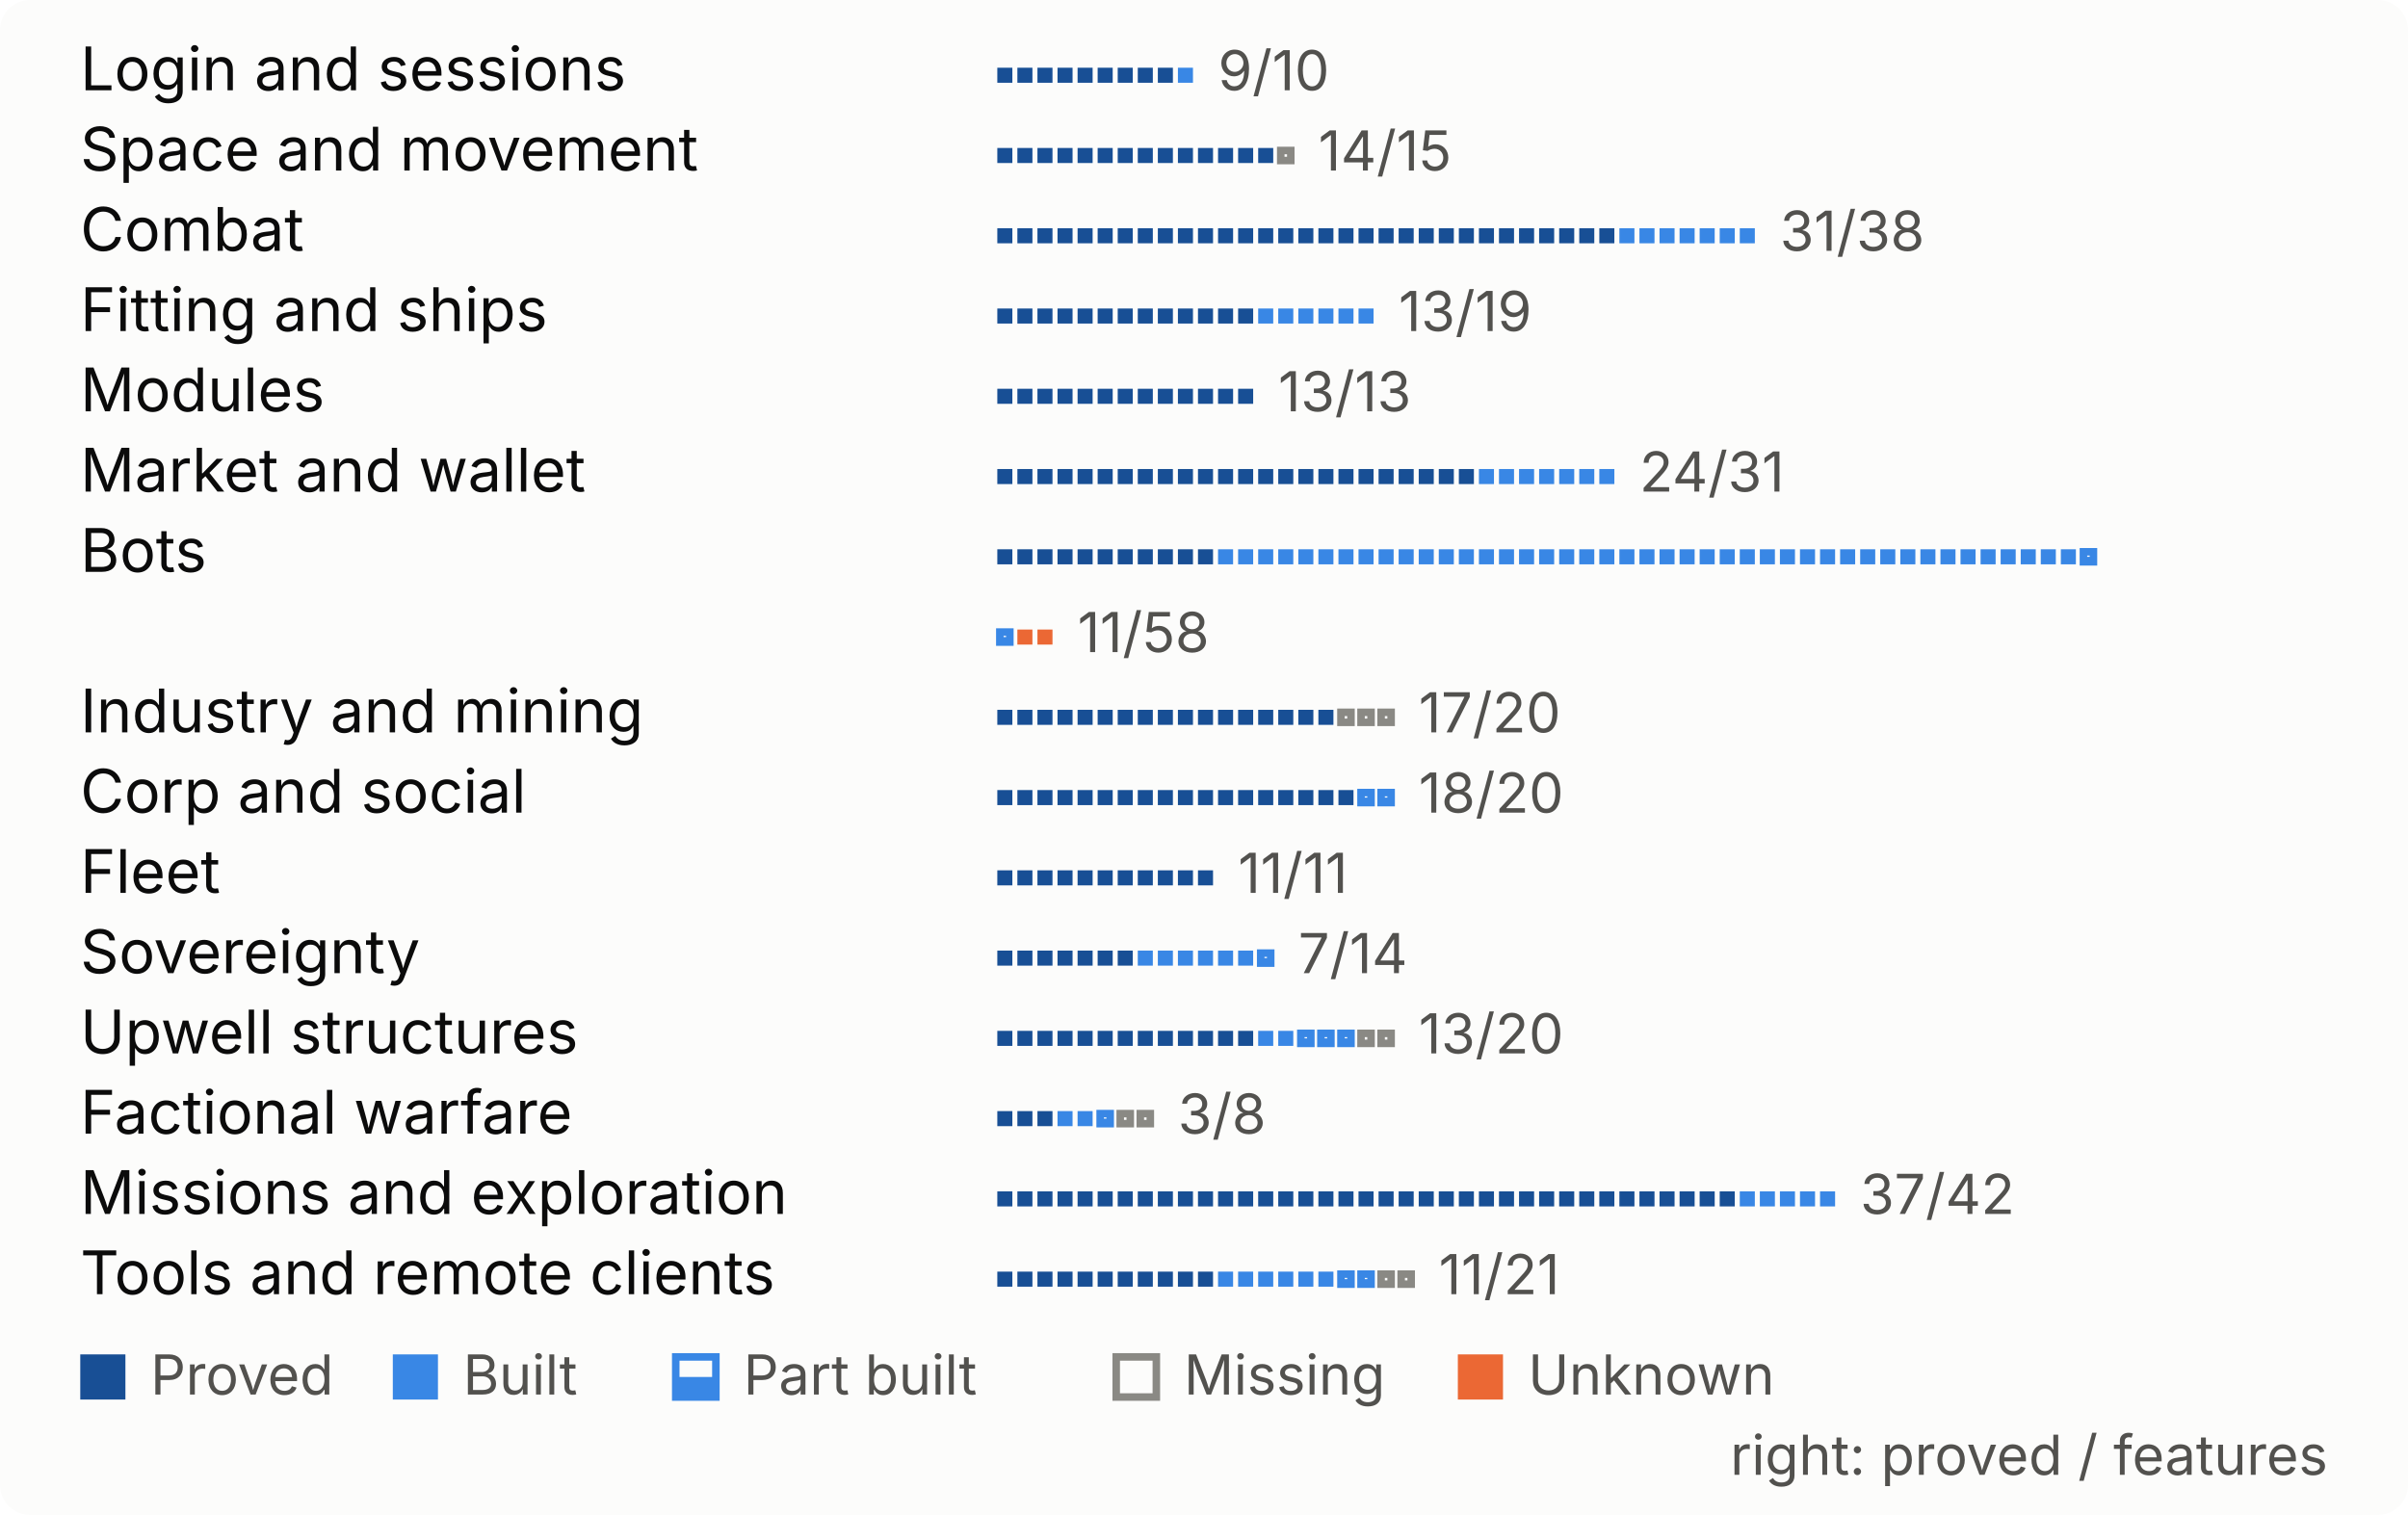
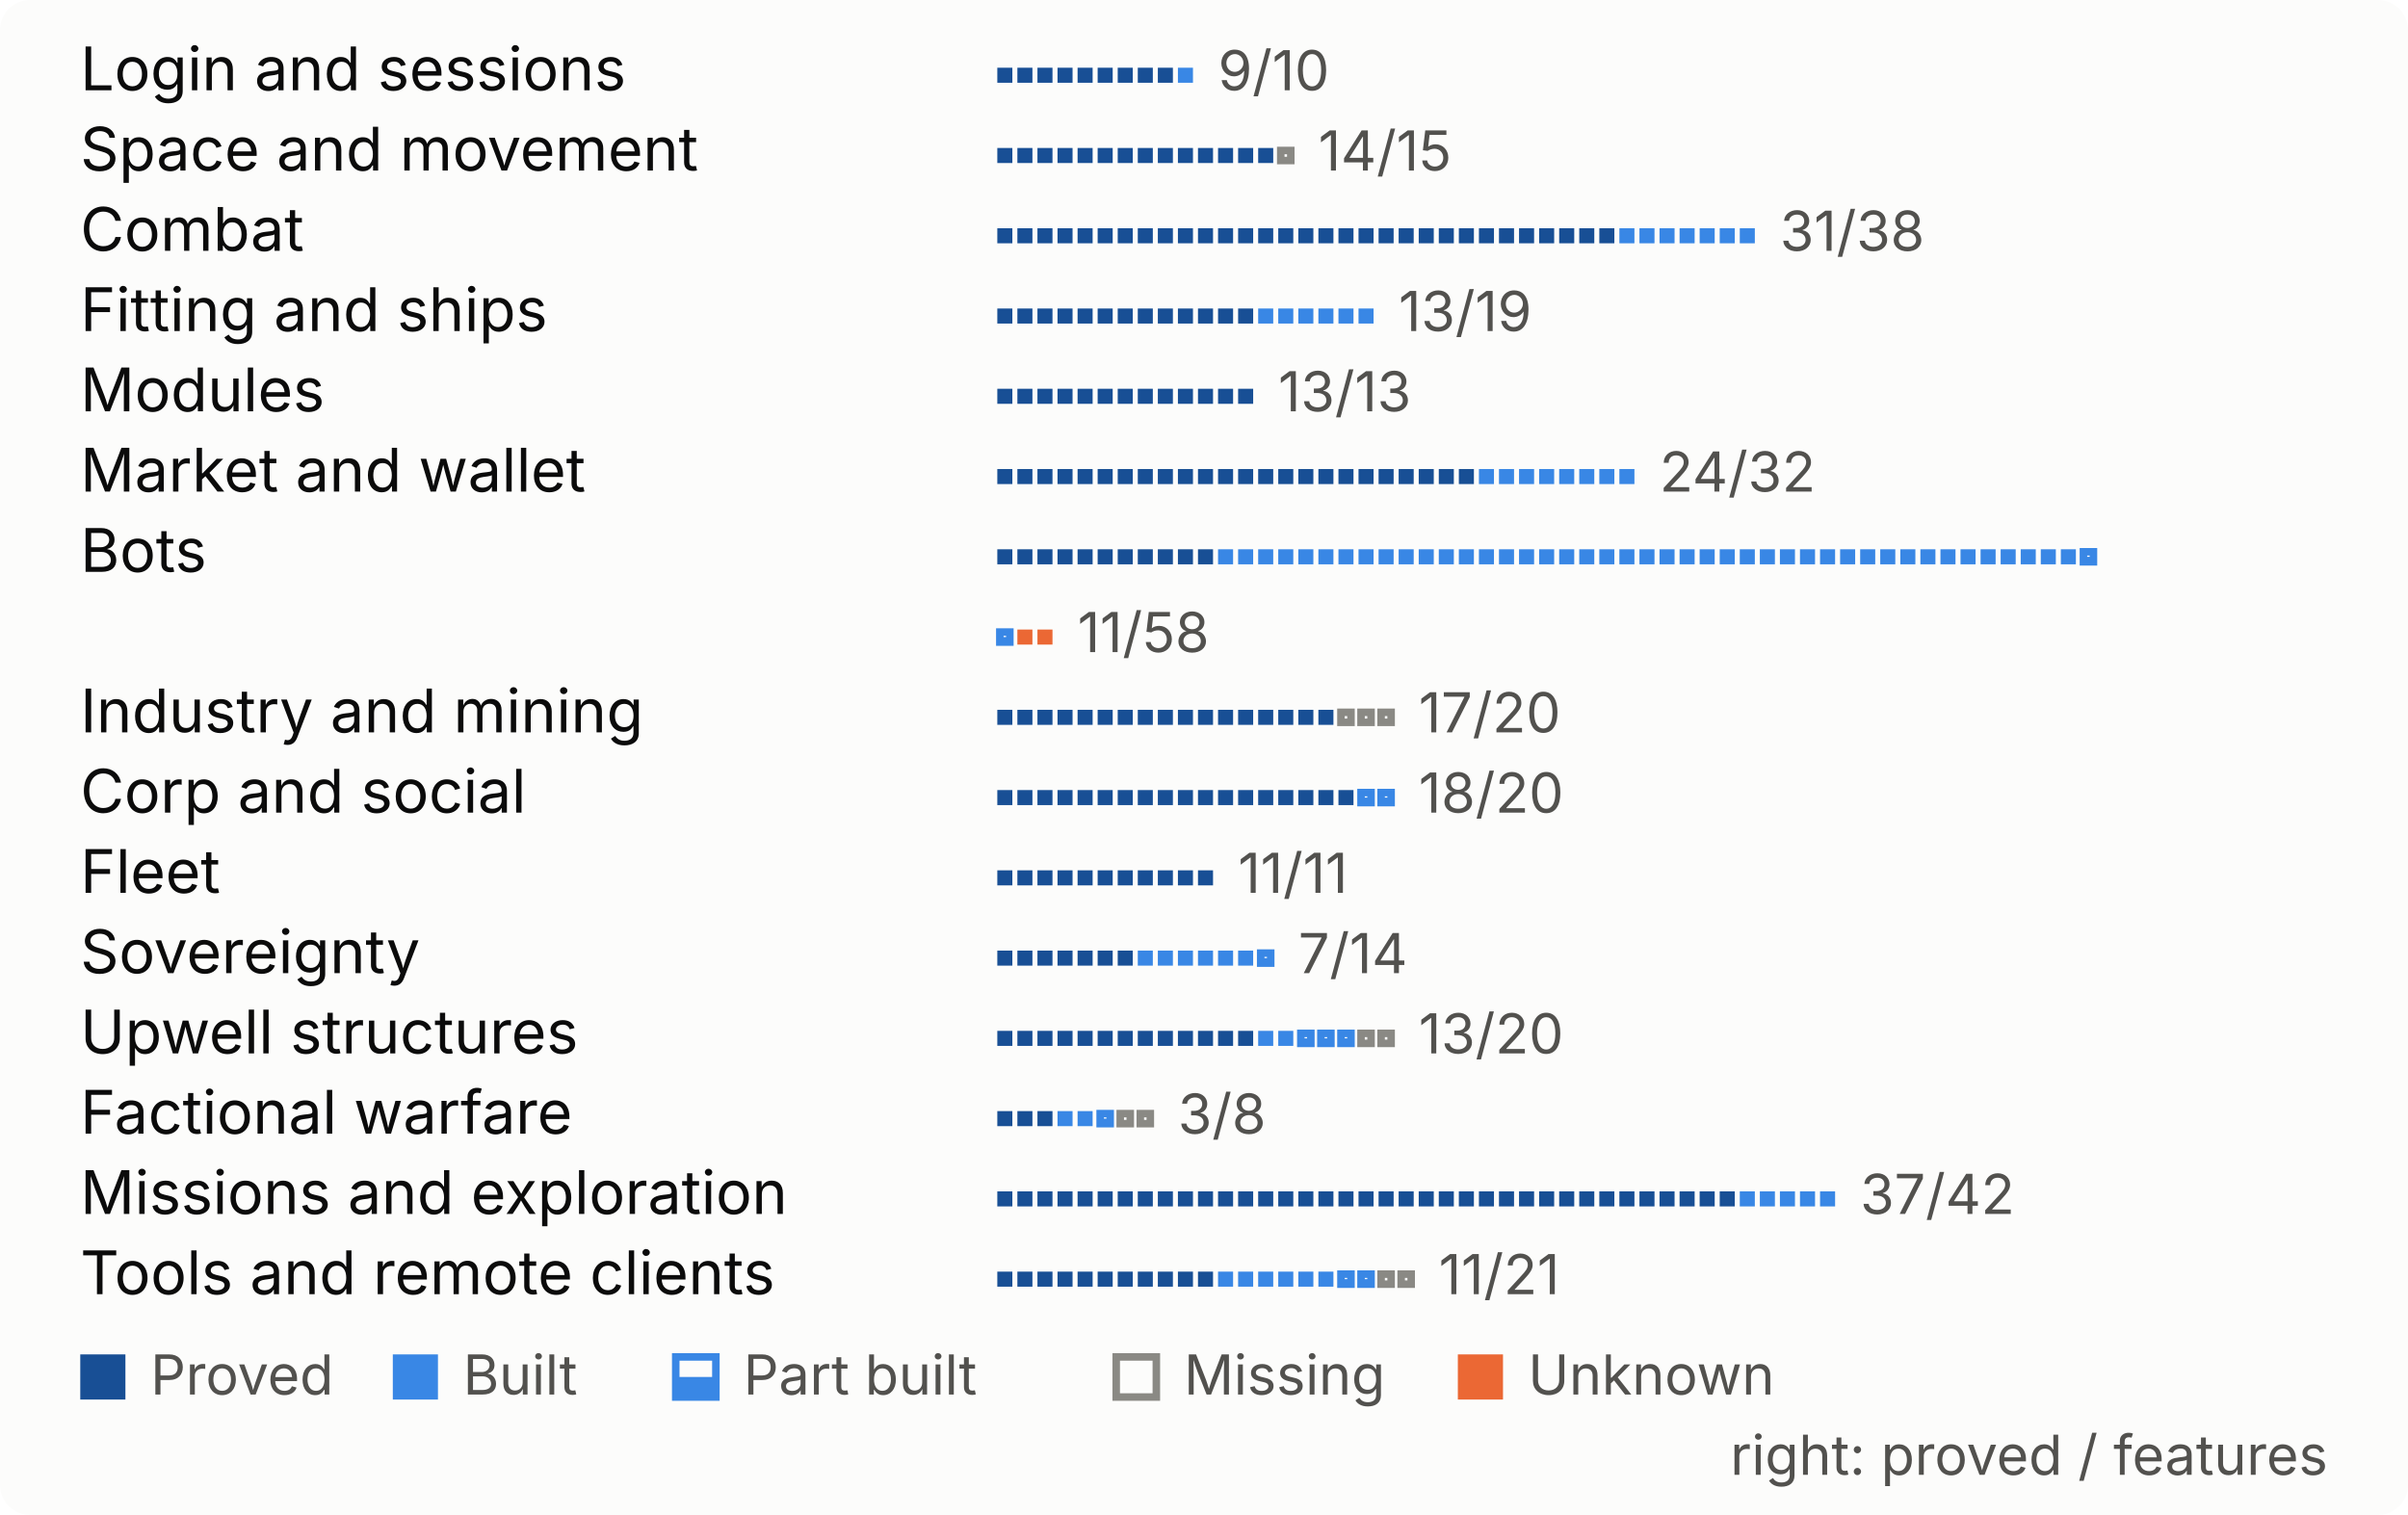
<svg xmlns="http://www.w3.org/2000/svg" width="480" height="302" viewBox="0 0 480 302" role="img" aria-label="Progress by system, one mark per feature">
  <style>
.bg{fill:#fcfcfb}.t{fill:#0b0b0b}.s{fill:#52514e}.rule{fill:#e1e0d9}
.proved{fill:#184f95}.built{fill:#3987e5}.unknown{fill:#eb6834}
.part-o{fill:none;stroke:#3987e5;stroke-width:1.5}.part-f{fill:#3987e5}
.missing{fill:none;stroke:#8a8984;stroke-width:1.5}
.pass{fill:#184f95}.fail{fill:#eb6834}.none{fill:none;stroke:#8a8984;stroke-width:1.5}
@media (prefers-color-scheme:dark){
.bg{fill:#1a1a19}.t{fill:#f0efec}.s{fill:#c3c2b7}.rule{fill:#383835}
.proved{fill:#86b6ef}.built{fill:#3987e5}.unknown{fill:#d95926}
.part-o{stroke:#3987e5}.part-f{fill:#3987e5}
.missing{stroke:#8d8c85}
.pass{fill:#86b6ef}.fail{fill:#d95926}.none{stroke:#8d8c85}
}
text{font-family:system-ui,-apple-system,"Segoe UI",sans-serif;font-size:12px}
.big{font-size:26px;font-weight:600}.b{font-weight:600}.xs{font-size:11px}
</style>
  <rect width="480" height="302" rx="6" class="bg" />
  <text x="16.0" y="18.0" class="t">Login and sessions</text>
  <rect x="198.8" y="13.5" width="3" height="3" class="proved" />
  <rect x="202.8" y="13.5" width="3" height="3" class="proved" />
  <rect x="206.8" y="13.5" width="3" height="3" class="proved" />
  <rect x="210.8" y="13.5" width="3" height="3" class="proved" />
  <rect x="214.8" y="13.5" width="3" height="3" class="proved" />
  <rect x="218.8" y="13.5" width="3" height="3" class="proved" />
  <rect x="222.8" y="13.5" width="3" height="3" class="proved" />
  <rect x="226.8" y="13.5" width="3" height="3" class="proved" />
  <rect x="230.8" y="13.5" width="3" height="3" class="proved" />
  <rect x="234.8" y="13.5" width="3" height="3" class="built" />
  <text x="242.8" y="18.0" class="s xs">9/10</text>
  <text x="16.0" y="34.0" class="t">Space and movement</text>
  <rect x="198.8" y="29.5" width="3" height="3" class="proved" />
  <rect x="202.8" y="29.5" width="3" height="3" class="proved" />
  <rect x="206.8" y="29.5" width="3" height="3" class="proved" />
  <rect x="210.8" y="29.5" width="3" height="3" class="proved" />
  <rect x="214.8" y="29.5" width="3" height="3" class="proved" />
  <rect x="218.8" y="29.5" width="3" height="3" class="proved" />
  <rect x="222.8" y="29.5" width="3" height="3" class="proved" />
  <rect x="226.8" y="29.5" width="3" height="3" class="proved" />
  <rect x="230.8" y="29.5" width="3" height="3" class="proved" />
  <rect x="234.8" y="29.5" width="3" height="3" class="proved" />
  <rect x="238.8" y="29.5" width="3" height="3" class="proved" />
  <rect x="242.8" y="29.5" width="3" height="3" class="proved" />
  <rect x="246.8" y="29.5" width="3" height="3" class="proved" />
  <rect x="250.8" y="29.5" width="3" height="3" class="proved" />
  <rect x="255.3" y="30.0" width="2" height="2" fill="none" class="missing" />
  <text x="262.8" y="34.0" class="s xs">14/15</text>
  <text x="16.0" y="50.0" class="t">Combat</text>
  <rect x="198.8" y="45.5" width="3" height="3" class="proved" />
  <rect x="202.8" y="45.5" width="3" height="3" class="proved" />
  <rect x="206.8" y="45.5" width="3" height="3" class="proved" />
  <rect x="210.8" y="45.5" width="3" height="3" class="proved" />
  <rect x="214.8" y="45.5" width="3" height="3" class="proved" />
  <rect x="218.8" y="45.5" width="3" height="3" class="proved" />
  <rect x="222.8" y="45.5" width="3" height="3" class="proved" />
  <rect x="226.8" y="45.5" width="3" height="3" class="proved" />
  <rect x="230.8" y="45.5" width="3" height="3" class="proved" />
  <rect x="234.8" y="45.5" width="3" height="3" class="proved" />
  <rect x="238.8" y="45.5" width="3" height="3" class="proved" />
  <rect x="242.8" y="45.5" width="3" height="3" class="proved" />
  <rect x="246.8" y="45.5" width="3" height="3" class="proved" />
  <rect x="250.8" y="45.5" width="3" height="3" class="proved" />
  <rect x="254.8" y="45.5" width="3" height="3" class="proved" />
  <rect x="258.8" y="45.5" width="3" height="3" class="proved" />
  <rect x="262.8" y="45.5" width="3" height="3" class="proved" />
  <rect x="266.8" y="45.5" width="3" height="3" class="proved" />
  <rect x="270.8" y="45.5" width="3" height="3" class="proved" />
  <rect x="274.8" y="45.5" width="3" height="3" class="proved" />
  <rect x="278.8" y="45.5" width="3" height="3" class="proved" />
  <rect x="282.8" y="45.5" width="3" height="3" class="proved" />
  <rect x="286.8" y="45.5" width="3" height="3" class="proved" />
  <rect x="290.8" y="45.5" width="3" height="3" class="proved" />
  <rect x="294.8" y="45.5" width="3" height="3" class="proved" />
  <rect x="298.8" y="45.5" width="3" height="3" class="proved" />
  <rect x="302.8" y="45.5" width="3" height="3" class="proved" />
  <rect x="306.8" y="45.5" width="3" height="3" class="proved" />
  <rect x="310.8" y="45.5" width="3" height="3" class="proved" />
  <rect x="314.8" y="45.5" width="3" height="3" class="proved" />
  <rect x="318.8" y="45.5" width="3" height="3" class="proved" />
  <rect x="322.8" y="45.5" width="3" height="3" class="built" />
  <rect x="326.8" y="45.5" width="3" height="3" class="built" />
  <rect x="330.8" y="45.5" width="3" height="3" class="built" />
  <rect x="334.8" y="45.5" width="3" height="3" class="built" />
  <rect x="338.8" y="45.5" width="3" height="3" class="built" />
  <rect x="342.8" y="45.5" width="3" height="3" class="built" />
  <rect x="346.8" y="45.5" width="3" height="3" class="built" />
  <text x="354.8" y="50.0" class="s xs">31/38</text>
  <text x="16.0" y="66.0" class="t">Fitting and ships</text>
  <rect x="198.8" y="61.5" width="3" height="3" class="proved" />
  <rect x="202.8" y="61.5" width="3" height="3" class="proved" />
  <rect x="206.8" y="61.5" width="3" height="3" class="proved" />
  <rect x="210.8" y="61.5" width="3" height="3" class="proved" />
  <rect x="214.8" y="61.5" width="3" height="3" class="proved" />
  <rect x="218.8" y="61.5" width="3" height="3" class="proved" />
  <rect x="222.8" y="61.5" width="3" height="3" class="proved" />
  <rect x="226.8" y="61.5" width="3" height="3" class="proved" />
  <rect x="230.8" y="61.5" width="3" height="3" class="proved" />
  <rect x="234.8" y="61.5" width="3" height="3" class="proved" />
  <rect x="238.8" y="61.5" width="3" height="3" class="proved" />
  <rect x="242.8" y="61.5" width="3" height="3" class="proved" />
  <rect x="246.8" y="61.5" width="3" height="3" class="proved" />
  <rect x="250.8" y="61.5" width="3" height="3" class="built" />
  <rect x="254.8" y="61.5" width="3" height="3" class="built" />
  <rect x="258.8" y="61.5" width="3" height="3" class="built" />
  <rect x="262.8" y="61.5" width="3" height="3" class="built" />
  <rect x="266.8" y="61.5" width="3" height="3" class="built" />
  <rect x="270.8" y="61.5" width="3" height="3" class="built" />
  <text x="278.8" y="66.0" class="s xs">13/19</text>
  <text x="16.0" y="82.0" class="t">Modules</text>
  <rect x="198.8" y="77.5" width="3" height="3" class="proved" />
  <rect x="202.8" y="77.5" width="3" height="3" class="proved" />
  <rect x="206.8" y="77.5" width="3" height="3" class="proved" />
  <rect x="210.8" y="77.5" width="3" height="3" class="proved" />
  <rect x="214.8" y="77.5" width="3" height="3" class="proved" />
  <rect x="218.8" y="77.5" width="3" height="3" class="proved" />
  <rect x="222.8" y="77.5" width="3" height="3" class="proved" />
  <rect x="226.8" y="77.5" width="3" height="3" class="proved" />
  <rect x="230.8" y="77.5" width="3" height="3" class="proved" />
  <rect x="234.8" y="77.5" width="3" height="3" class="proved" />
  <rect x="238.8" y="77.5" width="3" height="3" class="proved" />
  <rect x="242.8" y="77.5" width="3" height="3" class="proved" />
  <rect x="246.8" y="77.5" width="3" height="3" class="proved" />
  <text x="254.8" y="82.0" class="s xs">13/13</text>
  <text x="16.0" y="98.0" class="t">Market and wallet</text>
  <rect x="198.8" y="93.5" width="3" height="3" class="proved" />
  <rect x="202.8" y="93.5" width="3" height="3" class="proved" />
  <rect x="206.8" y="93.5" width="3" height="3" class="proved" />
  <rect x="210.8" y="93.5" width="3" height="3" class="proved" />
  <rect x="214.8" y="93.5" width="3" height="3" class="proved" />
  <rect x="218.8" y="93.5" width="3" height="3" class="proved" />
  <rect x="222.8" y="93.5" width="3" height="3" class="proved" />
  <rect x="226.8" y="93.5" width="3" height="3" class="proved" />
  <rect x="230.8" y="93.5" width="3" height="3" class="proved" />
  <rect x="234.8" y="93.5" width="3" height="3" class="proved" />
  <rect x="238.8" y="93.5" width="3" height="3" class="proved" />
  <rect x="242.8" y="93.5" width="3" height="3" class="proved" />
  <rect x="246.8" y="93.5" width="3" height="3" class="proved" />
  <rect x="250.8" y="93.5" width="3" height="3" class="proved" />
  <rect x="254.8" y="93.5" width="3" height="3" class="proved" />
  <rect x="258.8" y="93.5" width="3" height="3" class="proved" />
  <rect x="262.8" y="93.5" width="3" height="3" class="proved" />
  <rect x="266.8" y="93.5" width="3" height="3" class="proved" />
  <rect x="270.8" y="93.5" width="3" height="3" class="proved" />
  <rect x="274.8" y="93.5" width="3" height="3" class="proved" />
  <rect x="278.8" y="93.5" width="3" height="3" class="proved" />
  <rect x="282.8" y="93.5" width="3" height="3" class="proved" />
  <rect x="286.8" y="93.5" width="3" height="3" class="proved" />
  <rect x="290.8" y="93.5" width="3" height="3" class="proved" />
  <rect x="294.8" y="93.5" width="3" height="3" class="built" />
  <rect x="298.8" y="93.5" width="3" height="3" class="built" />
  <rect x="302.8" y="93.5" width="3" height="3" class="built" />
  <rect x="306.8" y="93.5" width="3" height="3" class="built" />
  <rect x="310.8" y="93.5" width="3" height="3" class="built" />
  <rect x="314.8" y="93.5" width="3" height="3" class="built" />
  <rect x="318.8" y="93.5" width="3" height="3" class="built" />
-   <text x="326.8" y="98.0" class="s xs">24/31</text>
+   <rect x="322.8" y="93.5" width="3" height="3" class="built" />
+   <text x="330.8" y="98.0" class="s xs">24/32</text>
  <text x="16.0" y="114.0" class="t">Bots</text>
  <rect x="198.8" y="109.5" width="3" height="3" class="proved" />
  <rect x="202.8" y="109.5" width="3" height="3" class="proved" />
  <rect x="206.8" y="109.5" width="3" height="3" class="proved" />
  <rect x="210.8" y="109.5" width="3" height="3" class="proved" />
  <rect x="214.8" y="109.5" width="3" height="3" class="proved" />
  <rect x="218.8" y="109.5" width="3" height="3" class="proved" />
  <rect x="222.8" y="109.5" width="3" height="3" class="proved" />
  <rect x="226.8" y="109.5" width="3" height="3" class="proved" />
  <rect x="230.8" y="109.5" width="3" height="3" class="proved" />
  <rect x="234.8" y="109.5" width="3" height="3" class="proved" />
  <rect x="238.8" y="109.5" width="3" height="3" class="proved" />
  <rect x="242.8" y="109.5" width="3" height="3" class="built" />
  <rect x="246.8" y="109.5" width="3" height="3" class="built" />
  <rect x="250.8" y="109.5" width="3" height="3" class="built" />
  <rect x="254.8" y="109.5" width="3" height="3" class="built" />
  <rect x="258.8" y="109.5" width="3" height="3" class="built" />
  <rect x="262.8" y="109.5" width="3" height="3" class="built" />
  <rect x="266.8" y="109.5" width="3" height="3" class="built" />
  <rect x="270.8" y="109.5" width="3" height="3" class="built" />
  <rect x="274.8" y="109.5" width="3" height="3" class="built" />
  <rect x="278.8" y="109.5" width="3" height="3" class="built" />
  <rect x="282.8" y="109.5" width="3" height="3" class="built" />
  <rect x="286.8" y="109.5" width="3" height="3" class="built" />
  <rect x="290.8" y="109.5" width="3" height="3" class="built" />
  <rect x="294.8" y="109.5" width="3" height="3" class="built" />
  <rect x="298.8" y="109.5" width="3" height="3" class="built" />
  <rect x="302.8" y="109.5" width="3" height="3" class="built" />
  <rect x="306.8" y="109.5" width="3" height="3" class="built" />
  <rect x="310.8" y="109.5" width="3" height="3" class="built" />
  <rect x="314.8" y="109.5" width="3" height="3" class="built" />
  <rect x="318.8" y="109.5" width="3" height="3" class="built" />
  <rect x="322.8" y="109.5" width="3" height="3" class="built" />
  <rect x="326.8" y="109.5" width="3" height="3" class="built" />
  <rect x="330.8" y="109.5" width="3" height="3" class="built" />
  <rect x="334.8" y="109.5" width="3" height="3" class="built" />
  <rect x="338.8" y="109.5" width="3" height="3" class="built" />
  <rect x="342.8" y="109.5" width="3" height="3" class="built" />
  <rect x="346.8" y="109.5" width="3" height="3" class="built" />
  <rect x="350.8" y="109.5" width="3" height="3" class="built" />
  <rect x="354.8" y="109.5" width="3" height="3" class="built" />
  <rect x="358.8" y="109.5" width="3" height="3" class="built" />
  <rect x="362.8" y="109.5" width="3" height="3" class="built" />
  <rect x="366.8" y="109.5" width="3" height="3" class="built" />
  <rect x="370.8" y="109.5" width="3" height="3" class="built" />
  <rect x="374.8" y="109.5" width="3" height="3" class="built" />
  <rect x="378.8" y="109.5" width="3" height="3" class="built" />
  <rect x="382.8" y="109.5" width="3" height="3" class="built" />
  <rect x="386.8" y="109.5" width="3" height="3" class="built" />
  <rect x="390.8" y="109.5" width="3" height="3" class="built" />
  <rect x="394.8" y="109.5" width="3" height="3" class="built" />
  <rect x="398.8" y="109.5" width="3" height="3" class="built" />
  <rect x="402.8" y="109.5" width="3" height="3" class="built" />
  <rect x="406.8" y="109.5" width="3" height="3" class="built" />
  <rect x="410.8" y="109.5" width="3" height="3" class="built" />
  <rect x="415.3" y="110.0" width="2" height="2" fill="none" class="part-o" />
  <rect x="414.8" y="111.0" width="3" height="1.5" class="part-f" />
  <rect x="199.3" y="126.0" width="2" height="2" fill="none" class="part-o" />
  <rect x="198.8" y="127.0" width="3" height="1.5" class="part-f" />
  <rect x="202.8" y="125.5" width="3" height="3" class="unknown" />
  <rect x="206.8" y="125.5" width="3" height="3" class="unknown" />
  <text x="214.8" y="130.0" class="s xs">11/58</text>
  <text x="16.0" y="146.0" class="t">Industry and mining</text>
  <rect x="198.8" y="141.5" width="3" height="3" class="proved" />
  <rect x="202.8" y="141.5" width="3" height="3" class="proved" />
  <rect x="206.8" y="141.5" width="3" height="3" class="proved" />
  <rect x="210.8" y="141.5" width="3" height="3" class="proved" />
  <rect x="214.8" y="141.5" width="3" height="3" class="proved" />
  <rect x="218.8" y="141.5" width="3" height="3" class="proved" />
  <rect x="222.8" y="141.5" width="3" height="3" class="proved" />
  <rect x="226.8" y="141.5" width="3" height="3" class="proved" />
  <rect x="230.8" y="141.5" width="3" height="3" class="proved" />
  <rect x="234.8" y="141.5" width="3" height="3" class="proved" />
  <rect x="238.8" y="141.5" width="3" height="3" class="proved" />
  <rect x="242.8" y="141.5" width="3" height="3" class="proved" />
  <rect x="246.8" y="141.5" width="3" height="3" class="proved" />
  <rect x="250.8" y="141.5" width="3" height="3" class="proved" />
  <rect x="254.8" y="141.5" width="3" height="3" class="proved" />
  <rect x="258.8" y="141.5" width="3" height="3" class="proved" />
  <rect x="262.8" y="141.5" width="3" height="3" class="proved" />
  <rect x="267.3" y="142.0" width="2" height="2" fill="none" class="missing" />
  <rect x="271.3" y="142.0" width="2" height="2" fill="none" class="missing" />
  <rect x="275.3" y="142.0" width="2" height="2" fill="none" class="missing" />
  <text x="282.8" y="146.0" class="s xs">17/20</text>
  <text x="16.0" y="162.0" class="t">Corp and social</text>
  <rect x="198.8" y="157.5" width="3" height="3" class="proved" />
  <rect x="202.8" y="157.5" width="3" height="3" class="proved" />
  <rect x="206.8" y="157.5" width="3" height="3" class="proved" />
  <rect x="210.8" y="157.5" width="3" height="3" class="proved" />
  <rect x="214.8" y="157.5" width="3" height="3" class="proved" />
  <rect x="218.8" y="157.5" width="3" height="3" class="proved" />
  <rect x="222.8" y="157.5" width="3" height="3" class="proved" />
  <rect x="226.8" y="157.5" width="3" height="3" class="proved" />
  <rect x="230.8" y="157.5" width="3" height="3" class="proved" />
  <rect x="234.8" y="157.5" width="3" height="3" class="proved" />
  <rect x="238.8" y="157.5" width="3" height="3" class="proved" />
  <rect x="242.8" y="157.5" width="3" height="3" class="proved" />
  <rect x="246.8" y="157.5" width="3" height="3" class="proved" />
  <rect x="250.8" y="157.5" width="3" height="3" class="proved" />
  <rect x="254.8" y="157.5" width="3" height="3" class="proved" />
  <rect x="258.8" y="157.5" width="3" height="3" class="proved" />
  <rect x="262.8" y="157.5" width="3" height="3" class="proved" />
  <rect x="266.8" y="157.5" width="3" height="3" class="proved" />
  <rect x="271.3" y="158.0" width="2" height="2" fill="none" class="part-o" />
  <rect x="270.8" y="159.0" width="3" height="1.5" class="part-f" />
  <rect x="275.3" y="158.0" width="2" height="2" fill="none" class="part-o" />
  <rect x="274.8" y="159.0" width="3" height="1.5" class="part-f" />
  <text x="282.8" y="162.0" class="s xs">18/20</text>
  <text x="16.0" y="178.0" class="t">Fleet</text>
  <rect x="198.8" y="173.5" width="3" height="3" class="proved" />
  <rect x="202.8" y="173.5" width="3" height="3" class="proved" />
  <rect x="206.8" y="173.5" width="3" height="3" class="proved" />
  <rect x="210.8" y="173.5" width="3" height="3" class="proved" />
  <rect x="214.8" y="173.5" width="3" height="3" class="proved" />
  <rect x="218.8" y="173.5" width="3" height="3" class="proved" />
  <rect x="222.8" y="173.5" width="3" height="3" class="proved" />
  <rect x="226.8" y="173.5" width="3" height="3" class="proved" />
  <rect x="230.8" y="173.5" width="3" height="3" class="proved" />
  <rect x="234.8" y="173.5" width="3" height="3" class="proved" />
  <rect x="238.8" y="173.5" width="3" height="3" class="proved" />
  <text x="246.8" y="178.0" class="s xs">11/11</text>
  <text x="16.0" y="194.0" class="t">Sovereignty</text>
  <rect x="198.8" y="189.5" width="3" height="3" class="proved" />
  <rect x="202.8" y="189.5" width="3" height="3" class="proved" />
  <rect x="206.8" y="189.5" width="3" height="3" class="proved" />
  <rect x="210.8" y="189.5" width="3" height="3" class="proved" />
  <rect x="214.8" y="189.5" width="3" height="3" class="proved" />
  <rect x="218.8" y="189.5" width="3" height="3" class="proved" />
  <rect x="222.8" y="189.5" width="3" height="3" class="proved" />
  <rect x="226.8" y="189.5" width="3" height="3" class="built" />
  <rect x="230.8" y="189.5" width="3" height="3" class="built" />
  <rect x="234.8" y="189.5" width="3" height="3" class="built" />
  <rect x="238.8" y="189.5" width="3" height="3" class="built" />
  <rect x="242.8" y="189.5" width="3" height="3" class="built" />
  <rect x="246.8" y="189.5" width="3" height="3" class="built" />
  <rect x="251.3" y="190.0" width="2" height="2" fill="none" class="part-o" />
  <rect x="250.8" y="191.0" width="3" height="1.5" class="part-f" />
  <text x="258.8" y="194.0" class="s xs">7/14</text>
  <text x="16.0" y="210.0" class="t">Upwell structures</text>
  <rect x="198.8" y="205.5" width="3" height="3" class="proved" />
  <rect x="202.8" y="205.5" width="3" height="3" class="proved" />
  <rect x="206.8" y="205.5" width="3" height="3" class="proved" />
  <rect x="210.8" y="205.5" width="3" height="3" class="proved" />
  <rect x="214.8" y="205.5" width="3" height="3" class="proved" />
  <rect x="218.8" y="205.5" width="3" height="3" class="proved" />
  <rect x="222.8" y="205.5" width="3" height="3" class="proved" />
  <rect x="226.8" y="205.5" width="3" height="3" class="proved" />
  <rect x="230.8" y="205.5" width="3" height="3" class="proved" />
  <rect x="234.8" y="205.5" width="3" height="3" class="proved" />
  <rect x="238.8" y="205.5" width="3" height="3" class="proved" />
  <rect x="242.8" y="205.5" width="3" height="3" class="proved" />
  <rect x="246.8" y="205.5" width="3" height="3" class="proved" />
  <rect x="250.8" y="205.5" width="3" height="3" class="built" />
  <rect x="254.8" y="205.5" width="3" height="3" class="built" />
  <rect x="259.3" y="206.0" width="2" height="2" fill="none" class="part-o" />
  <rect x="258.8" y="207.0" width="3" height="1.5" class="part-f" />
  <rect x="263.3" y="206.0" width="2" height="2" fill="none" class="part-o" />
  <rect x="262.8" y="207.0" width="3" height="1.5" class="part-f" />
  <rect x="267.3" y="206.0" width="2" height="2" fill="none" class="part-o" />
  <rect x="266.8" y="207.0" width="3" height="1.5" class="part-f" />
  <rect x="271.3" y="206.0" width="2" height="2" fill="none" class="missing" />
  <rect x="275.3" y="206.0" width="2" height="2" fill="none" class="missing" />
  <text x="282.8" y="210.0" class="s xs">13/20</text>
  <text x="16.0" y="226.0" class="t">Factional warfare</text>
  <rect x="198.8" y="221.5" width="3" height="3" class="proved" />
  <rect x="202.8" y="221.5" width="3" height="3" class="proved" />
  <rect x="206.8" y="221.5" width="3" height="3" class="proved" />
  <rect x="210.8" y="221.5" width="3" height="3" class="built" />
  <rect x="214.8" y="221.5" width="3" height="3" class="built" />
  <rect x="219.3" y="222.0" width="2" height="2" fill="none" class="part-o" />
  <rect x="218.8" y="223.0" width="3" height="1.5" class="part-f" />
  <rect x="223.3" y="222.0" width="2" height="2" fill="none" class="missing" />
  <rect x="227.3" y="222.0" width="2" height="2" fill="none" class="missing" />
  <text x="234.8" y="226.0" class="s xs">3/8</text>
  <text x="16.0" y="242.0" class="t">Missions and exploration</text>
  <rect x="198.8" y="237.5" width="3" height="3" class="proved" />
  <rect x="202.8" y="237.5" width="3" height="3" class="proved" />
  <rect x="206.8" y="237.5" width="3" height="3" class="proved" />
  <rect x="210.8" y="237.5" width="3" height="3" class="proved" />
  <rect x="214.8" y="237.5" width="3" height="3" class="proved" />
  <rect x="218.8" y="237.5" width="3" height="3" class="proved" />
  <rect x="222.8" y="237.5" width="3" height="3" class="proved" />
  <rect x="226.8" y="237.5" width="3" height="3" class="proved" />
  <rect x="230.8" y="237.5" width="3" height="3" class="proved" />
  <rect x="234.8" y="237.5" width="3" height="3" class="proved" />
  <rect x="238.8" y="237.5" width="3" height="3" class="proved" />
  <rect x="242.8" y="237.5" width="3" height="3" class="proved" />
  <rect x="246.8" y="237.5" width="3" height="3" class="proved" />
  <rect x="250.8" y="237.5" width="3" height="3" class="proved" />
  <rect x="254.8" y="237.5" width="3" height="3" class="proved" />
  <rect x="258.8" y="237.5" width="3" height="3" class="proved" />
  <rect x="262.8" y="237.5" width="3" height="3" class="proved" />
  <rect x="266.8" y="237.5" width="3" height="3" class="proved" />
  <rect x="270.8" y="237.5" width="3" height="3" class="proved" />
  <rect x="274.8" y="237.5" width="3" height="3" class="proved" />
  <rect x="278.8" y="237.5" width="3" height="3" class="proved" />
  <rect x="282.8" y="237.5" width="3" height="3" class="proved" />
  <rect x="286.8" y="237.5" width="3" height="3" class="proved" />
  <rect x="290.8" y="237.5" width="3" height="3" class="proved" />
  <rect x="294.8" y="237.5" width="3" height="3" class="proved" />
  <rect x="298.8" y="237.5" width="3" height="3" class="proved" />
  <rect x="302.8" y="237.5" width="3" height="3" class="proved" />
  <rect x="306.8" y="237.5" width="3" height="3" class="proved" />
  <rect x="310.8" y="237.5" width="3" height="3" class="proved" />
  <rect x="314.8" y="237.5" width="3" height="3" class="proved" />
  <rect x="318.8" y="237.5" width="3" height="3" class="proved" />
  <rect x="322.8" y="237.5" width="3" height="3" class="proved" />
  <rect x="326.8" y="237.5" width="3" height="3" class="proved" />
  <rect x="330.8" y="237.5" width="3" height="3" class="proved" />
  <rect x="334.8" y="237.5" width="3" height="3" class="proved" />
  <rect x="338.8" y="237.5" width="3" height="3" class="proved" />
  <rect x="342.8" y="237.5" width="3" height="3" class="proved" />
  <rect x="346.8" y="237.5" width="3" height="3" class="built" />
  <rect x="350.8" y="237.5" width="3" height="3" class="built" />
  <rect x="354.8" y="237.5" width="3" height="3" class="built" />
  <rect x="358.8" y="237.5" width="3" height="3" class="built" />
  <rect x="362.8" y="237.5" width="3" height="3" class="built" />
  <text x="370.8" y="242.0" class="s xs">37/42</text>
  <text x="16.0" y="258.0" class="t">Tools and remote clients</text>
  <rect x="198.8" y="253.5" width="3" height="3" class="proved" />
  <rect x="202.8" y="253.5" width="3" height="3" class="proved" />
  <rect x="206.8" y="253.5" width="3" height="3" class="proved" />
  <rect x="210.8" y="253.5" width="3" height="3" class="proved" />
  <rect x="214.8" y="253.5" width="3" height="3" class="proved" />
  <rect x="218.8" y="253.5" width="3" height="3" class="proved" />
  <rect x="222.8" y="253.5" width="3" height="3" class="proved" />
  <rect x="226.8" y="253.5" width="3" height="3" class="proved" />
  <rect x="230.8" y="253.5" width="3" height="3" class="proved" />
  <rect x="234.8" y="253.5" width="3" height="3" class="proved" />
  <rect x="238.8" y="253.5" width="3" height="3" class="proved" />
  <rect x="242.8" y="253.5" width="3" height="3" class="built" />
  <rect x="246.8" y="253.5" width="3" height="3" class="built" />
  <rect x="250.8" y="253.5" width="3" height="3" class="built" />
  <rect x="254.8" y="253.5" width="3" height="3" class="built" />
  <rect x="258.8" y="253.5" width="3" height="3" class="built" />
  <rect x="262.8" y="253.5" width="3" height="3" class="built" />
  <rect x="267.3" y="254.0" width="2" height="2" fill="none" class="part-o" />
  <rect x="266.8" y="255.0" width="3" height="1.5" class="part-f" />
  <rect x="271.3" y="254.0" width="2" height="2" fill="none" class="part-o" />
  <rect x="270.8" y="255.0" width="3" height="1.5" class="part-f" />
  <rect x="275.3" y="254.0" width="2" height="2" fill="none" class="missing" />
  <rect x="279.3" y="254.0" width="2" height="2" fill="none" class="missing" />
  <text x="286.8" y="258.0" class="s xs">11/21</text>
  <rect x="16.0" y="270.0" width="9" height="9" class="proved" />
  <text x="30.0" y="278.0" class="s xs">Proved</text>
  <rect x="78.3" y="270.0" width="9" height="9" class="built" />
  <text x="92.3" y="278.0" class="s xs">Built</text>
  <rect x="134.7" y="270.5" width="8" height="8" fill="none" class="part-o" />
  <rect x="134.2" y="274.5" width="9" height="4.5" class="part-f" />
  <text x="148.2" y="278.0" class="s xs">Part built</text>
  <rect x="222.5" y="270.5" width="8" height="8" fill="none" class="missing" />
  <text x="236.0" y="278.0" class="s xs">Missing</text>
  <rect x="290.6" y="270.0" width="9" height="9" class="unknown" />
  <text x="304.6" y="278.0" class="s xs">Unknown</text>
  <text x="464.0" y="294.0" class="s xs" text-anchor="end">right: proved / features</text>
</svg>
